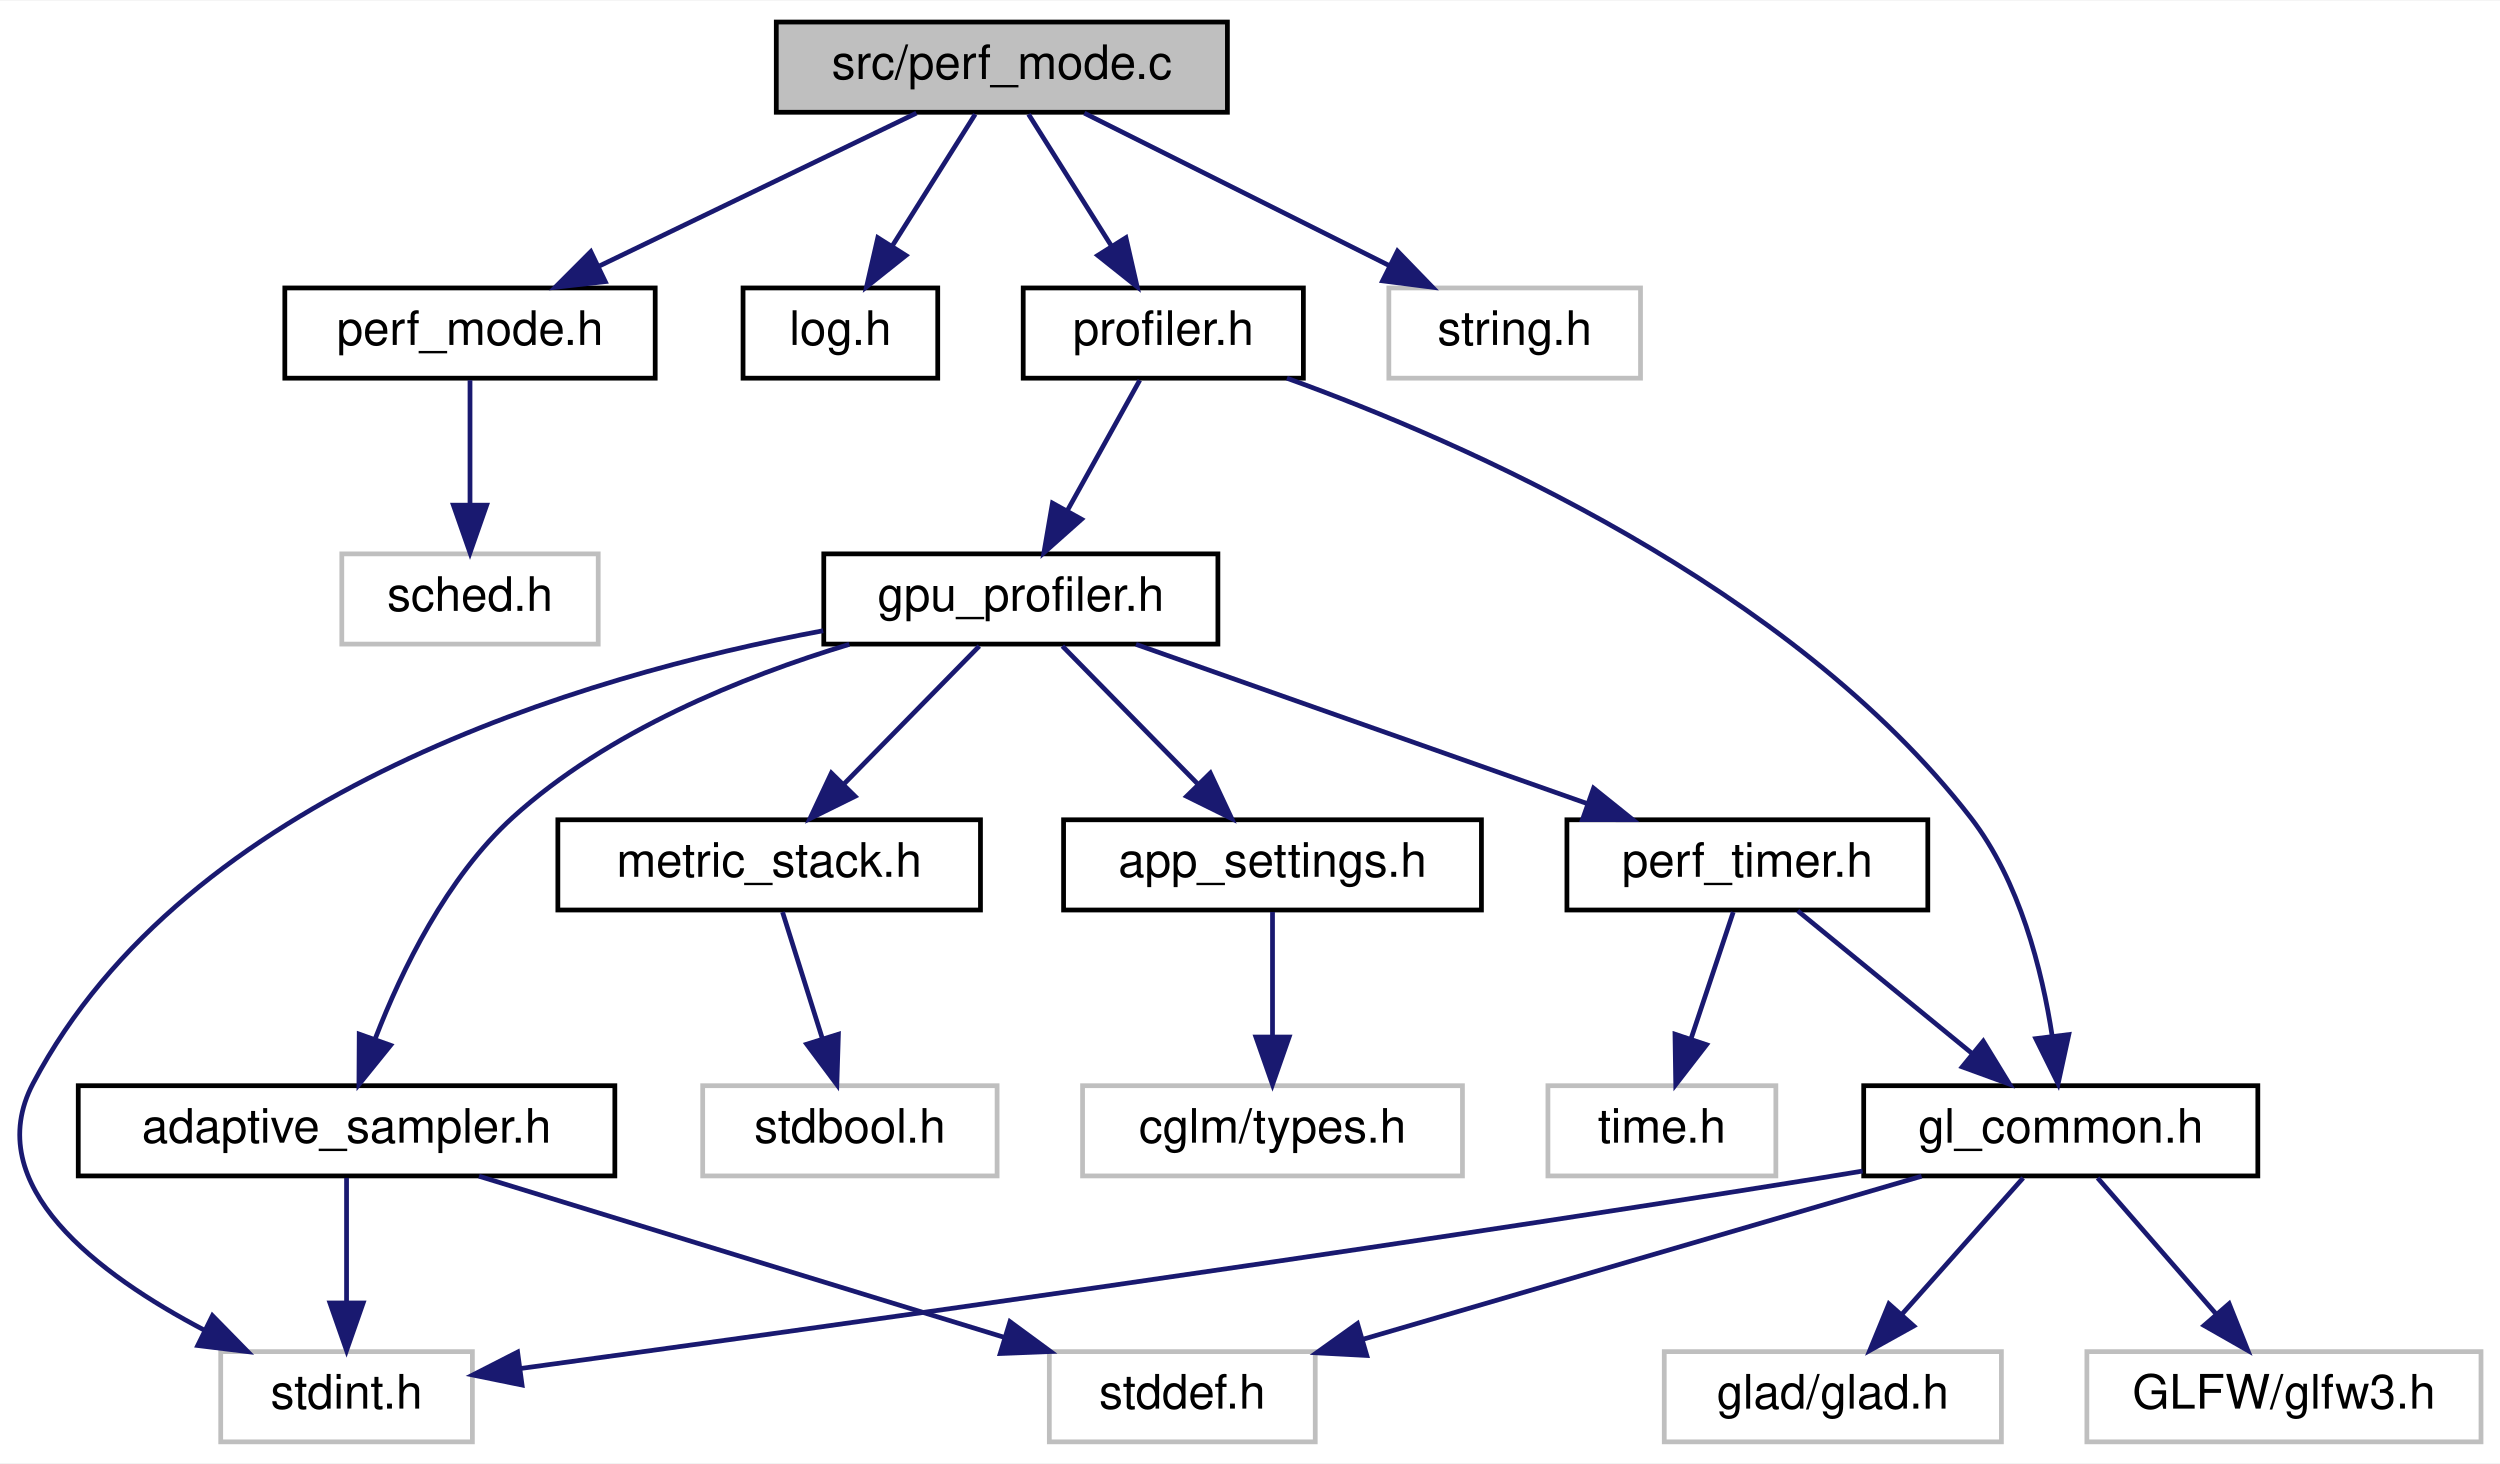
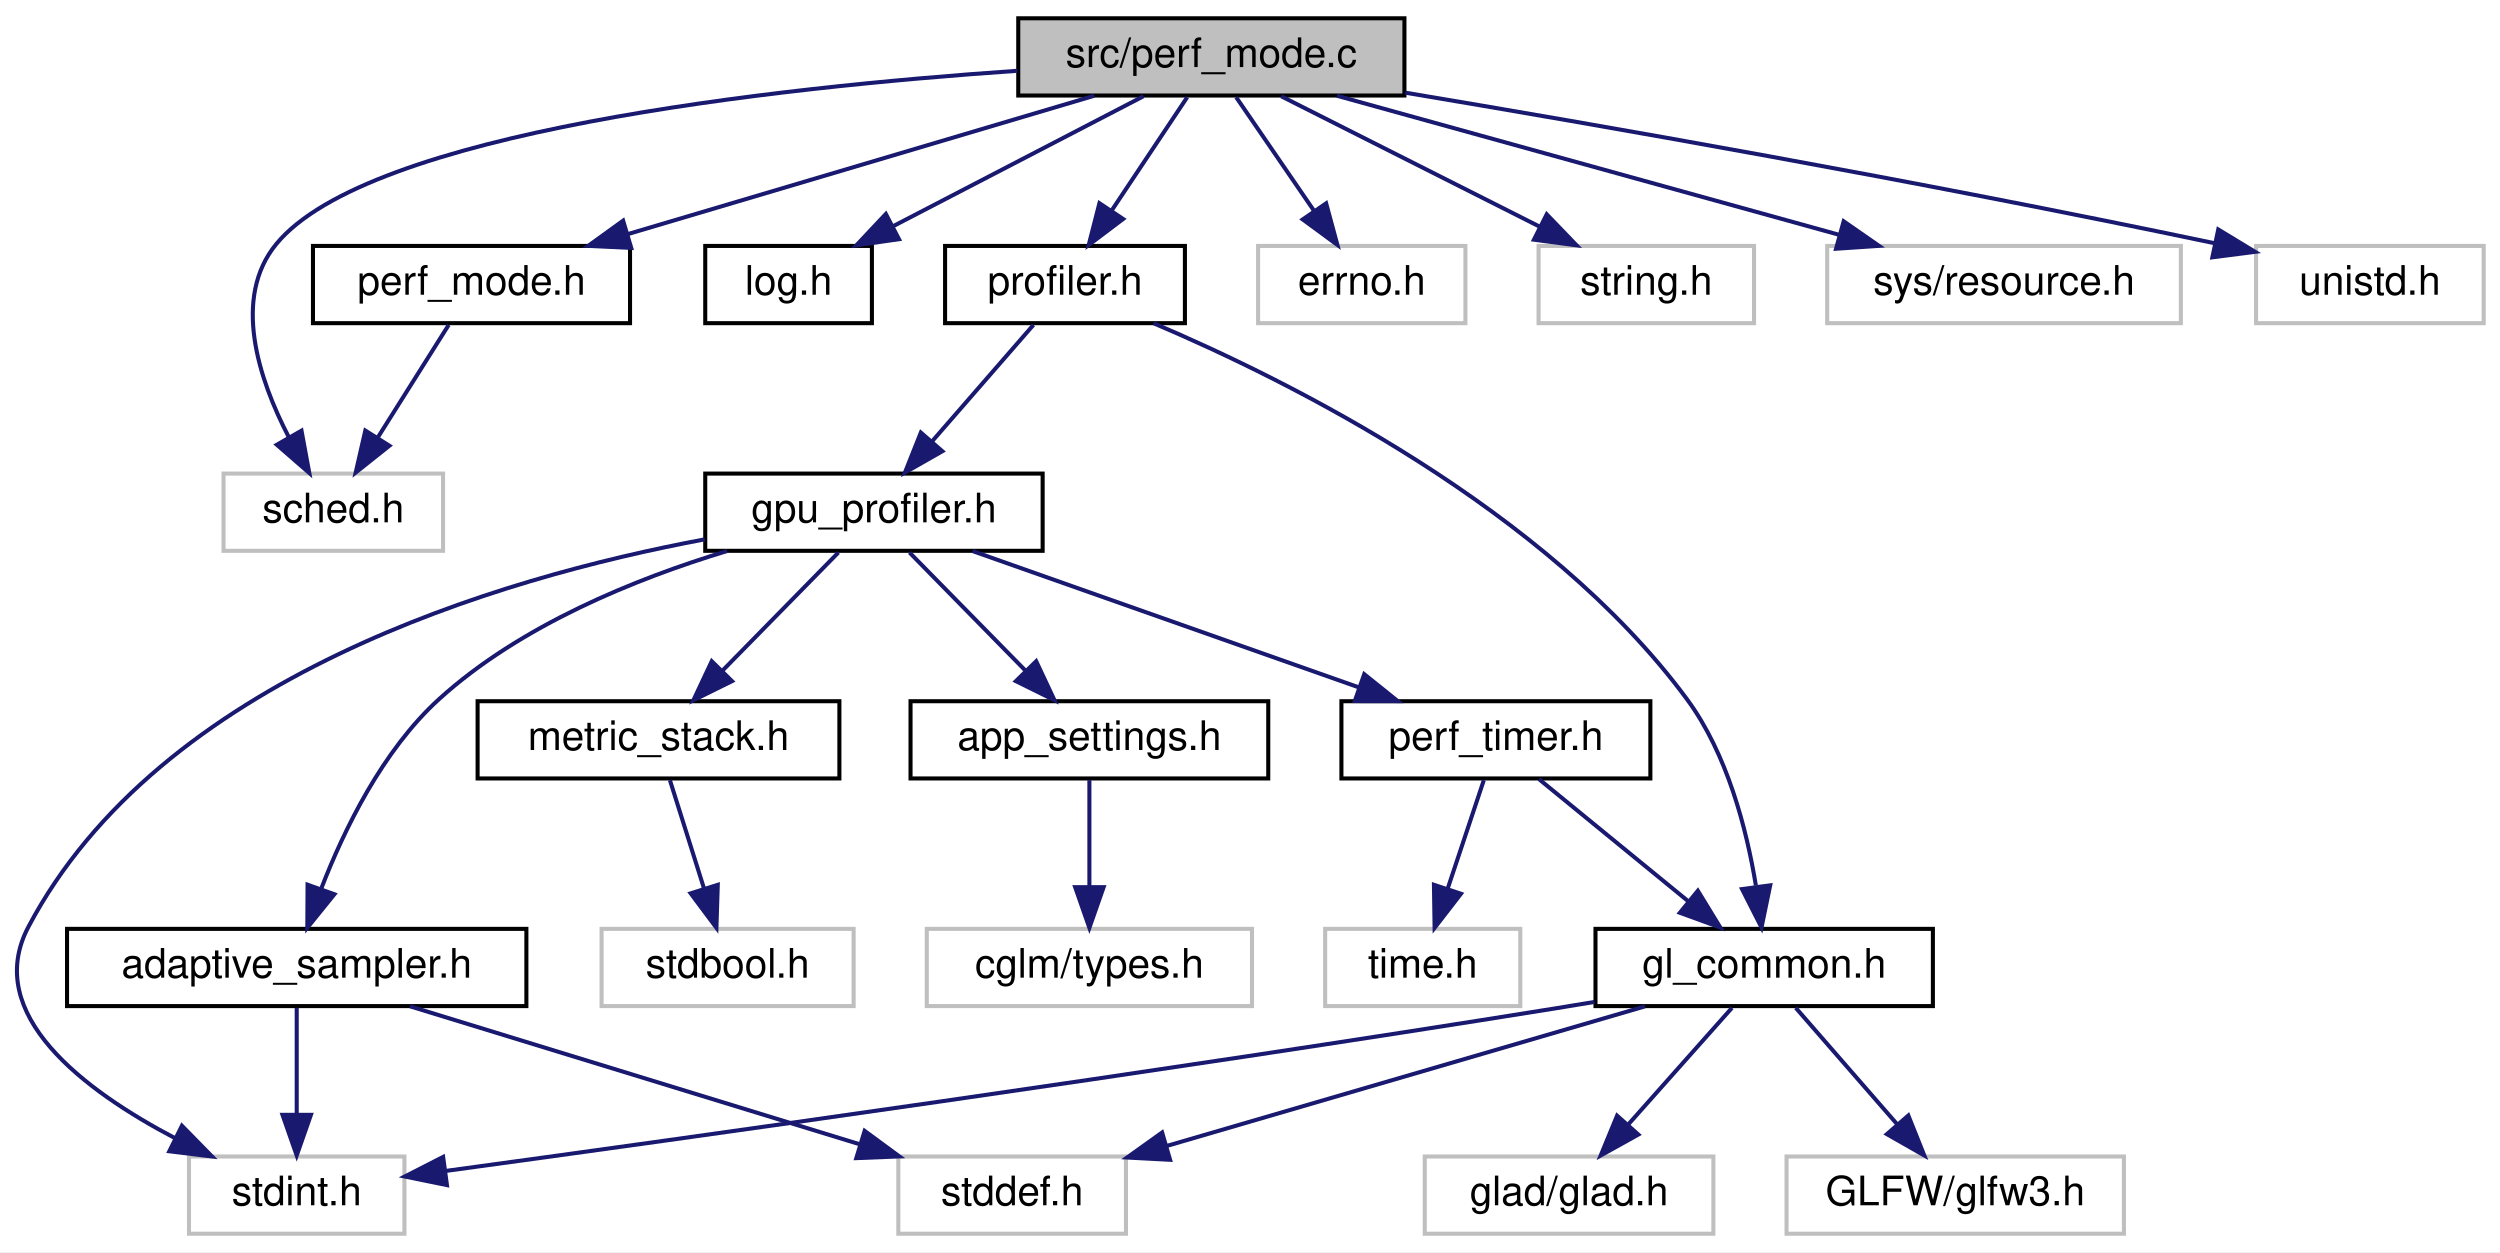
- <svg xmlns="http://www.w3.org/2000/svg" xmlns:xlink="http://www.w3.org/1999/xlink" width="526pt" height="308pt" viewBox="0.00 0.00 526.48 308.00">
+ <svg xmlns="http://www.w3.org/2000/svg" xmlns:xlink="http://www.w3.org/1999/xlink" width="615pt" height="308pt" viewBox="0.00 0.00 614.98 308.00">
  <g id="graph0" class="graph" transform="scale(1 1) rotate(0) translate(4 304)">
-     <polygon fill="white" stroke="transparent" points="-4,4 -4,-304 522.48,-304 522.48,4 -4,4" />
+     <polygon fill="white" stroke="transparent" points="-4,4 -4,-304 610.98,-304 610.98,4 -4,4" />
    <g id="node1" class="node">
      <g id="a_node1">
        <a xlink:title="Runtime performance optimization implementation.">
-           <polygon fill="#bfbfbf" stroke="black" points="159.48,-280.5 159.48,-299.5 254.48,-299.5 254.48,-280.5 159.48,-280.5" />
-           <text text-anchor="middle" x="206.98" y="-287.5" font-family="Helvetica,sans-Serif" font-size="10.00">src/perf_mode.c</text>
+           <polygon fill="#bfbfbf" stroke="black" points="246.48,-280.5 246.48,-299.5 341.48,-299.5 341.48,-280.5 246.48,-280.5" />
+           <text text-anchor="middle" x="293.98" y="-287.5" font-family="Helvetica,sans-Serif" font-size="10.00">src/perf_mode.c</text>
        </a>
      </g>
    </g>
    <g id="node2" class="node">
      <g id="a_node2">
        <a xlink:href="perf__mode_8h.html" target="_top" xlink:title="Runtime performance optimization module.">
-           <polygon fill="white" stroke="black" points="55.98,-224.5 55.98,-243.5 133.98,-243.5 133.98,-224.5 55.98,-224.5" />
-           <text text-anchor="middle" x="94.98" y="-231.5" font-family="Helvetica,sans-Serif" font-size="10.00">perf_mode.h</text>
+           <polygon fill="white" stroke="black" points="72.98,-224.5 72.98,-243.5 150.98,-243.5 150.98,-224.5 72.98,-224.5" />
+           <text text-anchor="middle" x="111.98" y="-231.5" font-family="Helvetica,sans-Serif" font-size="10.00">perf_mode.h</text>
        </a>
      </g>
    </g>
    <g id="edge1" class="edge">
-       <path fill="none" stroke="midnightblue" d="M188.99,-280.32C170.95,-271.62 142.94,-258.12 122.18,-248.11" />
-       <polygon fill="midnightblue" stroke="midnightblue" points="123.46,-244.84 112.93,-243.65 120.42,-251.15 123.46,-244.84" />
+       <path fill="none" stroke="midnightblue" d="M265.14,-280.44C234.13,-271.24 184.65,-256.56 150.36,-246.39" />
+       <polygon fill="midnightblue" stroke="midnightblue" points="151.27,-243.01 140.69,-243.52 149.28,-249.72 151.27,-243.01" />
+     </g>
+     <g id="node3" class="node">
+       <g id="a_node3">
+         <a xlink:title=" ">
+           <polygon fill="white" stroke="#bfbfbf" points="50.98,-168.5 50.98,-187.5 104.98,-187.5 104.98,-168.5 50.98,-168.5" />
+           <text text-anchor="middle" x="77.98" y="-175.5" font-family="Helvetica,sans-Serif" font-size="10.00">sched.h</text>
+         </a>
+       </g>
+     </g>
+     <g id="edge23" class="edge">
+       <path fill="none" stroke="midnightblue" d="M246.27,-286.59C185.78,-282.42 86.61,-271.49 63.98,-244 53.01,-230.68 59.63,-210.75 67.03,-196.47" />
+       <polygon fill="midnightblue" stroke="midnightblue" points="70.16,-198.06 72.08,-187.64 64.08,-194.59 70.16,-198.06" />
    </g>
    <g id="node4" class="node">
      <g id="a_node4">
        <a xlink:href="log_8h.html" target="_top" xlink:title="Thread-safe logging utility with timestamps and severity levels.">
-           <polygon fill="white" stroke="black" points="152.48,-224.5 152.48,-243.5 193.48,-243.5 193.48,-224.5 152.48,-224.5" />
-           <text text-anchor="middle" x="172.98" y="-231.5" font-family="Helvetica,sans-Serif" font-size="10.00">log.h</text>
+           <polygon fill="white" stroke="black" points="169.48,-224.5 169.48,-243.5 210.48,-243.5 210.48,-224.5 169.48,-224.5" />
+           <text text-anchor="middle" x="189.98" y="-231.5" font-family="Helvetica,sans-Serif" font-size="10.00">log.h</text>
        </a>
      </g>
    </g>
    <g id="edge3" class="edge">
-       <path fill="none" stroke="midnightblue" d="M201.37,-280.08C196.62,-272.53 189.66,-261.49 183.83,-252.23" />
-       <polygon fill="midnightblue" stroke="midnightblue" points="186.78,-250.35 178.49,-243.75 180.86,-254.08 186.78,-250.35" />
+       <path fill="none" stroke="midnightblue" d="M277.27,-280.32C260.67,-271.7 234.98,-258.36 215.76,-248.39" />
+       <polygon fill="midnightblue" stroke="midnightblue" points="217.14,-245.16 206.65,-243.65 213.91,-251.37 217.14,-245.16" />
    </g>
    <g id="node5" class="node">
      <g id="a_node5">
        <a xlink:href="profiler_8h.html" target="_top" xlink:title=" ">
-           <polygon fill="white" stroke="black" points="211.48,-224.5 211.48,-243.5 270.48,-243.5 270.48,-224.5 211.48,-224.5" />
-           <text text-anchor="middle" x="240.98" y="-231.5" font-family="Helvetica,sans-Serif" font-size="10.00">profiler.h</text>
+           <polygon fill="white" stroke="black" points="228.48,-224.5 228.48,-243.5 287.48,-243.5 287.48,-224.5 228.48,-224.5" />
+           <text text-anchor="middle" x="257.98" y="-231.5" font-family="Helvetica,sans-Serif" font-size="10.00">profiler.h</text>
        </a>
      </g>
    </g>
    <g id="edge4" class="edge">
-       <path fill="none" stroke="midnightblue" d="M212.6,-280.08C217.35,-272.53 224.3,-261.49 230.13,-252.23" />
-       <polygon fill="midnightblue" stroke="midnightblue" points="233.11,-254.08 235.47,-243.75 227.18,-250.35 233.11,-254.08" />
+       <path fill="none" stroke="midnightblue" d="M288.04,-280.08C283.01,-272.53 275.65,-261.49 269.47,-252.23" />
+       <polygon fill="midnightblue" stroke="midnightblue" points="272.28,-250.13 263.82,-243.75 266.45,-254.01 272.28,-250.13" />
    </g>
    <g id="node19" class="node">
      <g id="a_node19">
        <a xlink:title=" ">
-           <polygon fill="white" stroke="#bfbfbf" points="288.48,-224.5 288.48,-243.5 341.48,-243.5 341.48,-224.5 288.48,-224.5" />
-           <text text-anchor="middle" x="314.98" y="-231.5" font-family="Helvetica,sans-Serif" font-size="10.00">string.h</text>
+           <polygon fill="white" stroke="#bfbfbf" points="305.48,-224.5 305.48,-243.5 356.48,-243.5 356.48,-224.5 305.48,-224.5" />
+           <text text-anchor="middle" x="330.98" y="-231.5" font-family="Helvetica,sans-Serif" font-size="10.00">errno.h</text>
        </a>
      </g>
    </g>
    <g id="edge22" class="edge">
-       <path fill="none" stroke="midnightblue" d="M224.34,-280.32C241.65,-271.66 268.5,-258.24 288.48,-248.25" />
-       <polygon fill="midnightblue" stroke="midnightblue" points="290.3,-251.26 297.67,-243.65 287.16,-245 290.3,-251.26" />
-     </g>
-     <g id="node3" class="node">
-       <g id="a_node3">
-         <a xlink:title=" ">
-           <polygon fill="white" stroke="#bfbfbf" points="67.98,-168.5 67.98,-187.5 121.98,-187.5 121.98,-168.5 67.98,-168.5" />
-           <text text-anchor="middle" x="94.98" y="-175.5" font-family="Helvetica,sans-Serif" font-size="10.00">sched.h</text>
-         </a>
-       </g>
+       <path fill="none" stroke="midnightblue" d="M300.09,-280.08C305.27,-272.53 312.83,-261.49 319.18,-252.23" />
+       <polygon fill="midnightblue" stroke="midnightblue" points="322.22,-253.98 324.99,-243.75 316.45,-250.02 322.22,-253.98" />
+     </g>
+     <g id="node20" class="node">
+       <g id="a_node20">
+         <a xlink:title=" ">
+           <polygon fill="white" stroke="#bfbfbf" points="374.48,-224.5 374.48,-243.5 427.48,-243.5 427.48,-224.5 374.48,-224.5" />
+           <text text-anchor="middle" x="400.98" y="-231.5" font-family="Helvetica,sans-Serif" font-size="10.00">string.h</text>
+         </a>
+       </g>
+     </g>
+     <g id="edge24" class="edge">
+       <path fill="none" stroke="midnightblue" d="M311.17,-280.32C328.33,-271.66 354.93,-258.24 374.73,-248.25" />
+       <polygon fill="midnightblue" stroke="midnightblue" points="376.48,-251.28 383.83,-243.65 373.33,-245.04 376.48,-251.28" />
+     </g>
+     <g id="node21" class="node">
+       <g id="a_node21">
+         <a xlink:title=" ">
+           <polygon fill="white" stroke="#bfbfbf" points="445.48,-224.5 445.48,-243.5 532.48,-243.5 532.48,-224.5 445.48,-224.5" />
+           <text text-anchor="middle" x="488.98" y="-231.5" font-family="Helvetica,sans-Serif" font-size="10.00">sys/resource.h</text>
+         </a>
+       </g>
+     </g>
+     <g id="edge25" class="edge">
+       <path fill="none" stroke="midnightblue" d="M324.88,-280.44C358.26,-271.2 411.58,-256.44 448.33,-246.26" />
+       <polygon fill="midnightblue" stroke="midnightblue" points="449.53,-249.56 458.23,-243.52 447.66,-242.81 449.53,-249.56" />
+     </g>
+     <g id="node22" class="node">
+       <g id="a_node22">
+         <a xlink:title=" ">
+           <polygon fill="white" stroke="#bfbfbf" points="550.98,-224.5 550.98,-243.5 606.98,-243.5 606.98,-224.5 550.98,-224.5" />
+           <text text-anchor="middle" x="578.98" y="-231.5" font-family="Helvetica,sans-Serif" font-size="10.00">unistd.h</text>
+         </a>
+       </g>
+     </g>
+     <g id="edge26" class="edge">
+       <path fill="none" stroke="midnightblue" d="M341.69,-281.2C389.59,-273.18 465.74,-259.91 540.66,-244.19" />
+       <polygon fill="midnightblue" stroke="midnightblue" points="541.68,-247.55 550.74,-242.05 540.23,-240.7 541.68,-247.55" />
    </g>
    <g id="edge2" class="edge">
-       <path fill="none" stroke="midnightblue" d="M94.98,-224.08C94.98,-217.01 94.98,-206.86 94.98,-197.99" />
-       <polygon fill="midnightblue" stroke="midnightblue" points="98.48,-197.75 94.98,-187.75 91.48,-197.75 98.48,-197.75" />
+       <path fill="none" stroke="midnightblue" d="M106.37,-224.08C101.62,-216.53 94.66,-205.49 88.83,-196.23" />
+       <polygon fill="midnightblue" stroke="midnightblue" points="91.78,-194.35 83.49,-187.75 85.86,-198.08 91.78,-194.35" />
    </g>
    <g id="node6" class="node">
      <g id="a_node6">
        <a xlink:href="gl__common_8h.html" target="_top" xlink:title="Common OpenGL definitions, RAII helpers, and utilities.">
          <polygon fill="white" stroke="black" points="388.48,-56.5 388.48,-75.5 471.48,-75.5 471.48,-56.5 388.48,-56.5" />
          <text text-anchor="middle" x="429.98" y="-63.5" font-family="Helvetica,sans-Serif" font-size="10.00">gl_common.h</text>
        </a>
      </g>
    </g>
    <g id="edge5" class="edge">
-       <path fill="none" stroke="midnightblue" d="M267.02,-224.49C304.46,-210.93 373.12,-180.83 410.98,-132 421.33,-118.66 426.05,-99.83 428.19,-85.87" />
-       <polygon fill="midnightblue" stroke="midnightblue" points="431.67,-86.27 429.42,-75.91 424.72,-85.41 431.67,-86.27" />
+       <path fill="none" stroke="midnightblue" d="M279.77,-224.48C313.07,-210.34 376.39,-178.86 410.98,-132 420.91,-118.55 425.67,-99.99 427.94,-86.14" />
+       <polygon fill="midnightblue" stroke="midnightblue" points="431.46,-86.21 429.32,-75.84 424.53,-85.28 431.46,-86.21" />
    </g>
    <g id="node11" class="node">
      <g id="a_node11">
        <a xlink:href="gpu__profiler_8h.html" target="_top" xlink:title=" ">
          <polygon fill="white" stroke="black" points="169.48,-168.5 169.48,-187.5 252.48,-187.5 252.48,-168.5 169.48,-168.5" />
          <text text-anchor="middle" x="210.98" y="-175.5" font-family="Helvetica,sans-Serif" font-size="10.00">gpu_profiler.h</text>
        </a>
      </g>
    </g>
    <g id="edge10" class="edge">
-       <path fill="none" stroke="midnightblue" d="M236.03,-224.08C231.88,-216.61 225.83,-205.72 220.72,-196.52" />
-       <polygon fill="midnightblue" stroke="midnightblue" points="223.76,-194.79 215.84,-187.75 217.64,-198.19 223.76,-194.79" />
+       <path fill="none" stroke="midnightblue" d="M250.22,-224.08C243.45,-216.3 233.44,-204.8 225.23,-195.37" />
+       <polygon fill="midnightblue" stroke="midnightblue" points="227.81,-193 218.6,-187.75 222.52,-197.59 227.81,-193" />
    </g>
    <g id="node7" class="node">
      <g id="a_node7">
        <a xlink:title=" ">
          <polygon fill="white" stroke="#bfbfbf" points="346.48,-0.5 346.48,-19.5 417.48,-19.5 417.48,-0.5 346.48,-0.5" />
          <text text-anchor="middle" x="381.98" y="-7.5" font-family="Helvetica,sans-Serif" font-size="10.00">glad/glad.h</text>
        </a>
      </g>
    </g>
    <g id="edge6" class="edge">
      <path fill="none" stroke="midnightblue" d="M422.06,-56.08C415.14,-48.3 404.92,-36.8 396.53,-27.37" />
      <polygon fill="midnightblue" stroke="midnightblue" points="399.02,-24.9 389.76,-19.75 393.79,-29.55 399.02,-24.9" />
    </g>
    <g id="node8" class="node">
      <g id="a_node8">
        <a xlink:title=" ">
          <polygon fill="white" stroke="#bfbfbf" points="435.48,-0.5 435.48,-19.5 518.48,-19.5 518.48,-0.5 435.48,-0.5" />
          <text text-anchor="middle" x="476.98" y="-7.5" font-family="Helvetica,sans-Serif" font-size="10.00">GLFW/glfw3.h</text>
        </a>
      </g>
    </g>
    <g id="edge7" class="edge">
      <path fill="none" stroke="midnightblue" d="M437.74,-56.08C444.52,-48.3 454.53,-36.8 462.74,-27.37" />
      <polygon fill="midnightblue" stroke="midnightblue" points="465.44,-29.59 469.37,-19.75 460.16,-25 465.44,-29.59" />
    </g>
    <g id="node9" class="node">
      <g id="a_node9">
        <a xlink:title=" ">
          <polygon fill="white" stroke="#bfbfbf" points="216.98,-0.5 216.98,-19.5 272.98,-19.5 272.98,-0.5 216.98,-0.5" />
          <text text-anchor="middle" x="244.98" y="-7.5" font-family="Helvetica,sans-Serif" font-size="10.00">stddef.h</text>
        </a>
      </g>
    </g>
    <g id="edge8" class="edge">
      <path fill="none" stroke="midnightblue" d="M400.67,-56.44C368.86,-47.16 317.96,-32.3 283.08,-22.12" />
      <polygon fill="midnightblue" stroke="midnightblue" points="283.83,-18.69 273.25,-19.25 281.87,-25.41 283.83,-18.69" />
    </g>
    <g id="node10" class="node">
      <g id="a_node10">
        <a xlink:title=" ">
          <polygon fill="white" stroke="#bfbfbf" points="42.48,-0.5 42.48,-19.5 95.48,-19.5 95.48,-0.5 42.48,-0.5" />
          <text text-anchor="middle" x="68.98" y="-7.5" font-family="Helvetica,sans-Serif" font-size="10.00">stdint.h</text>
        </a>
      </g>
    </g>
    <g id="edge9" class="edge">
      <path fill="none" stroke="midnightblue" d="M388.25,-57.53C385.12,-57 382,-56.49 378.98,-56 280.41,-40.15 163.8,-23.89 105.71,-15.96" />
      <polygon fill="midnightblue" stroke="midnightblue" points="105.94,-12.46 95.56,-14.58 105,-19.4 105.94,-12.46" />
    </g>
    <g id="edge19" class="edge">
      <path fill="none" stroke="midnightblue" d="M169.35,-171.32C118.52,-161.8 35.32,-137.23 2.98,-76 -8.37,-54.5 16.7,-35.73 39.14,-23.96" />
      <polygon fill="midnightblue" stroke="midnightblue" points="40.74,-27.07 48.16,-19.5 37.64,-20.79 40.74,-27.07" />
    </g>
    <g id="node12" class="node">
      <g id="a_node12">
        <a xlink:href="adaptive__sampler_8h.html" target="_top" xlink:title="Adaptive sampling utility for performance metrics.">
          <polygon fill="white" stroke="black" points="12.48,-56.5 12.48,-75.5 125.48,-75.5 125.48,-56.5 12.48,-56.5" />
          <text text-anchor="middle" x="68.98" y="-63.5" font-family="Helvetica,sans-Serif" font-size="10.00">adaptive_sampler.h</text>
        </a>
      </g>
    </g>
    <g id="edge11" class="edge">
      <path fill="none" stroke="midnightblue" d="M174.86,-168.45C152.35,-161.64 123.97,-150.16 103.98,-132 90.07,-119.36 80.62,-99.88 75.07,-85.54" />
      <polygon fill="midnightblue" stroke="midnightblue" points="78.25,-84.01 71.59,-75.77 71.65,-86.36 78.25,-84.01" />
    </g>
    <g id="node13" class="node">
      <g id="a_node13">
        <a xlink:href="metric__stack_8h.html" target="_top" xlink:title=" ">
          <polygon fill="white" stroke="black" points="113.48,-112.5 113.48,-131.5 202.48,-131.5 202.48,-112.5 113.48,-112.5" />
          <text text-anchor="middle" x="157.98" y="-119.5" font-family="Helvetica,sans-Serif" font-size="10.00">metric_stack.h</text>
        </a>
      </g>
    </g>
    <g id="edge14" class="edge">
      <path fill="none" stroke="midnightblue" d="M202.23,-168.08C194.51,-160.22 183.08,-148.57 173.77,-139.08" />
      <polygon fill="midnightblue" stroke="midnightblue" points="176.07,-136.44 166.57,-131.75 171.08,-141.34 176.07,-136.44" />
    </g>
    <g id="node15" class="node">
      <g id="a_node15">
        <a xlink:href="perf__timer_8h.html" target="_top" xlink:title="High-precision performance measurement (CPU and GPU).">
          <polygon fill="white" stroke="black" points="325.98,-112.5 325.98,-131.5 401.98,-131.5 401.98,-112.5 325.98,-112.5" />
          <text text-anchor="middle" x="363.98" y="-119.5" font-family="Helvetica,sans-Serif" font-size="10.00">perf_timer.h</text>
        </a>
      </g>
    </g>
    <g id="edge16" class="edge">
      <path fill="none" stroke="midnightblue" d="M235.23,-168.44C260.85,-159.4 301.47,-145.06 330.22,-134.92" />
      <polygon fill="midnightblue" stroke="midnightblue" points="331.59,-138.15 339.85,-131.52 329.26,-131.54 331.59,-138.15" />
    </g>
    <g id="node17" class="node">
      <g id="a_node17">
        <a xlink:href="app__settings_8h.html" target="_top" xlink:title="Global application constants, configuration macros, and default values.">
          <polygon fill="white" stroke="black" points="219.98,-112.5 219.98,-131.5 307.98,-131.5 307.98,-112.5 219.98,-112.5" />
          <text text-anchor="middle" x="263.98" y="-119.5" font-family="Helvetica,sans-Serif" font-size="10.00">app_settings.h</text>
        </a>
      </g>
    </g>
    <g id="edge20" class="edge">
      <path fill="none" stroke="midnightblue" d="M219.73,-168.08C227.45,-160.22 238.89,-148.57 248.2,-139.08" />
      <polygon fill="midnightblue" stroke="midnightblue" points="250.89,-141.34 255.39,-131.75 245.89,-136.44 250.89,-141.34" />
    </g>
    <g id="edge12" class="edge">
      <path fill="none" stroke="midnightblue" d="M96.87,-56.44C126.74,-47.28 174.3,-32.69 207.44,-22.52" />
      <polygon fill="midnightblue" stroke="midnightblue" points="208.69,-25.8 217.23,-19.52 206.64,-19.1 208.69,-25.8" />
    </g>
    <g id="edge13" class="edge">
      <path fill="none" stroke="midnightblue" d="M68.98,-56.08C68.98,-49.01 68.98,-38.86 68.98,-29.99" />
      <polygon fill="midnightblue" stroke="midnightblue" points="72.48,-29.75 68.98,-19.75 65.48,-29.75 72.48,-29.75" />
    </g>
    <g id="node14" class="node">
      <g id="a_node14">
        <a xlink:title=" ">
          <polygon fill="white" stroke="#bfbfbf" points="143.98,-56.5 143.98,-75.5 205.98,-75.5 205.98,-56.5 143.98,-56.5" />
          <text text-anchor="middle" x="174.98" y="-63.5" font-family="Helvetica,sans-Serif" font-size="10.00">stdbool.h</text>
        </a>
      </g>
    </g>
    <g id="edge15" class="edge">
      <path fill="none" stroke="midnightblue" d="M160.79,-112.08C163.07,-104.85 166.35,-94.41 169.19,-85.4" />
      <polygon fill="midnightblue" stroke="midnightblue" points="172.56,-86.34 172.23,-75.75 165.89,-84.24 172.56,-86.34" />
    </g>
    <g id="edge17" class="edge">
      <path fill="none" stroke="midnightblue" d="M374.59,-112.32C384.44,-104.26 399.33,-92.08 411.2,-82.37" />
      <polygon fill="midnightblue" stroke="midnightblue" points="413.66,-84.88 419.19,-75.83 409.23,-79.46 413.66,-84.88" />
    </g>
    <g id="node16" class="node">
      <g id="a_node16">
        <a xlink:title=" ">
          <polygon fill="white" stroke="#bfbfbf" points="321.98,-56.5 321.98,-75.5 369.98,-75.5 369.98,-56.5 321.98,-56.5" />
          <text text-anchor="middle" x="345.98" y="-63.5" font-family="Helvetica,sans-Serif" font-size="10.00">time.h</text>
        </a>
      </g>
    </g>
    <g id="edge18" class="edge">
      <path fill="none" stroke="midnightblue" d="M361.01,-112.08C358.6,-104.85 355.12,-94.41 352.12,-85.4" />
      <polygon fill="midnightblue" stroke="midnightblue" points="355.38,-84.13 348.9,-75.75 348.74,-86.34 355.38,-84.13" />
    </g>
    <g id="node18" class="node">
      <g id="a_node18">
        <a xlink:title=" ">
          <polygon fill="white" stroke="#bfbfbf" points="223.98,-56.5 223.98,-75.5 303.98,-75.5 303.98,-56.5 223.98,-56.5" />
          <text text-anchor="middle" x="263.98" y="-63.5" font-family="Helvetica,sans-Serif" font-size="10.00">cglm/types.h</text>
        </a>
      </g>
    </g>
    <g id="edge21" class="edge">
      <path fill="none" stroke="midnightblue" d="M263.98,-112.08C263.98,-105.01 263.98,-94.86 263.98,-85.99" />
      <polygon fill="midnightblue" stroke="midnightblue" points="267.48,-85.75 263.98,-75.75 260.48,-85.75 267.48,-85.75" />
    </g>
  </g>
</svg>
